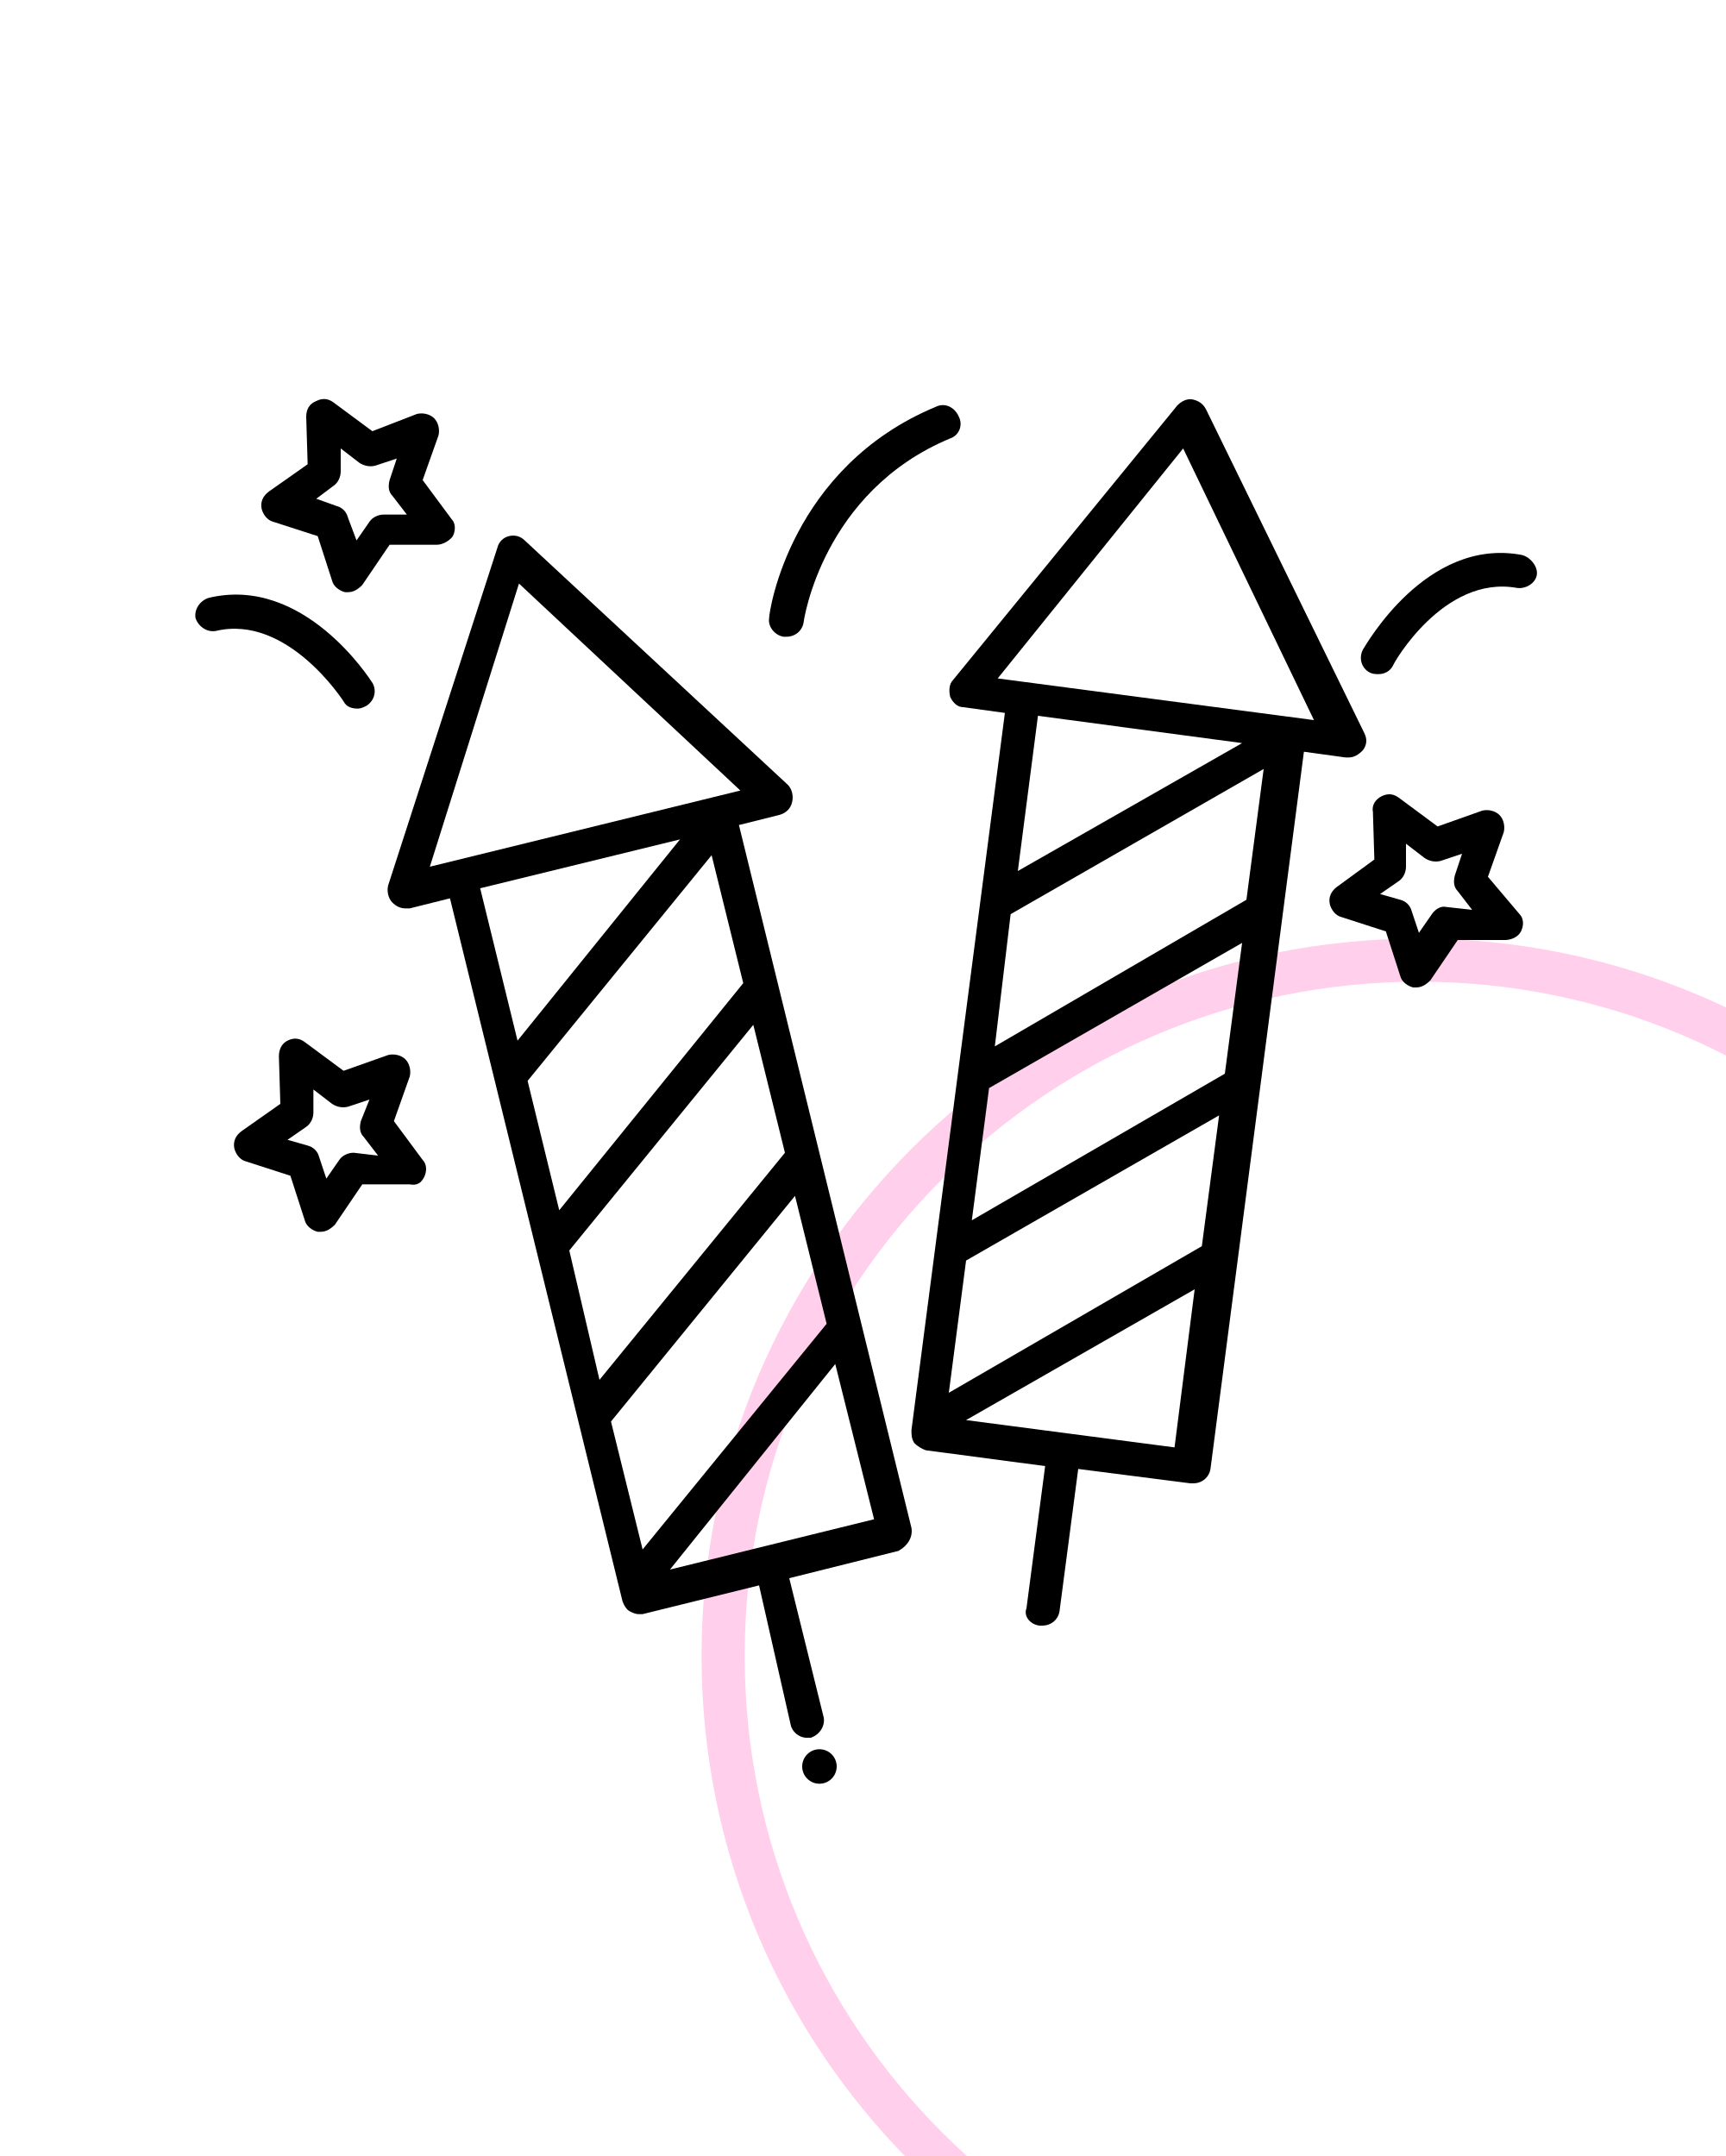
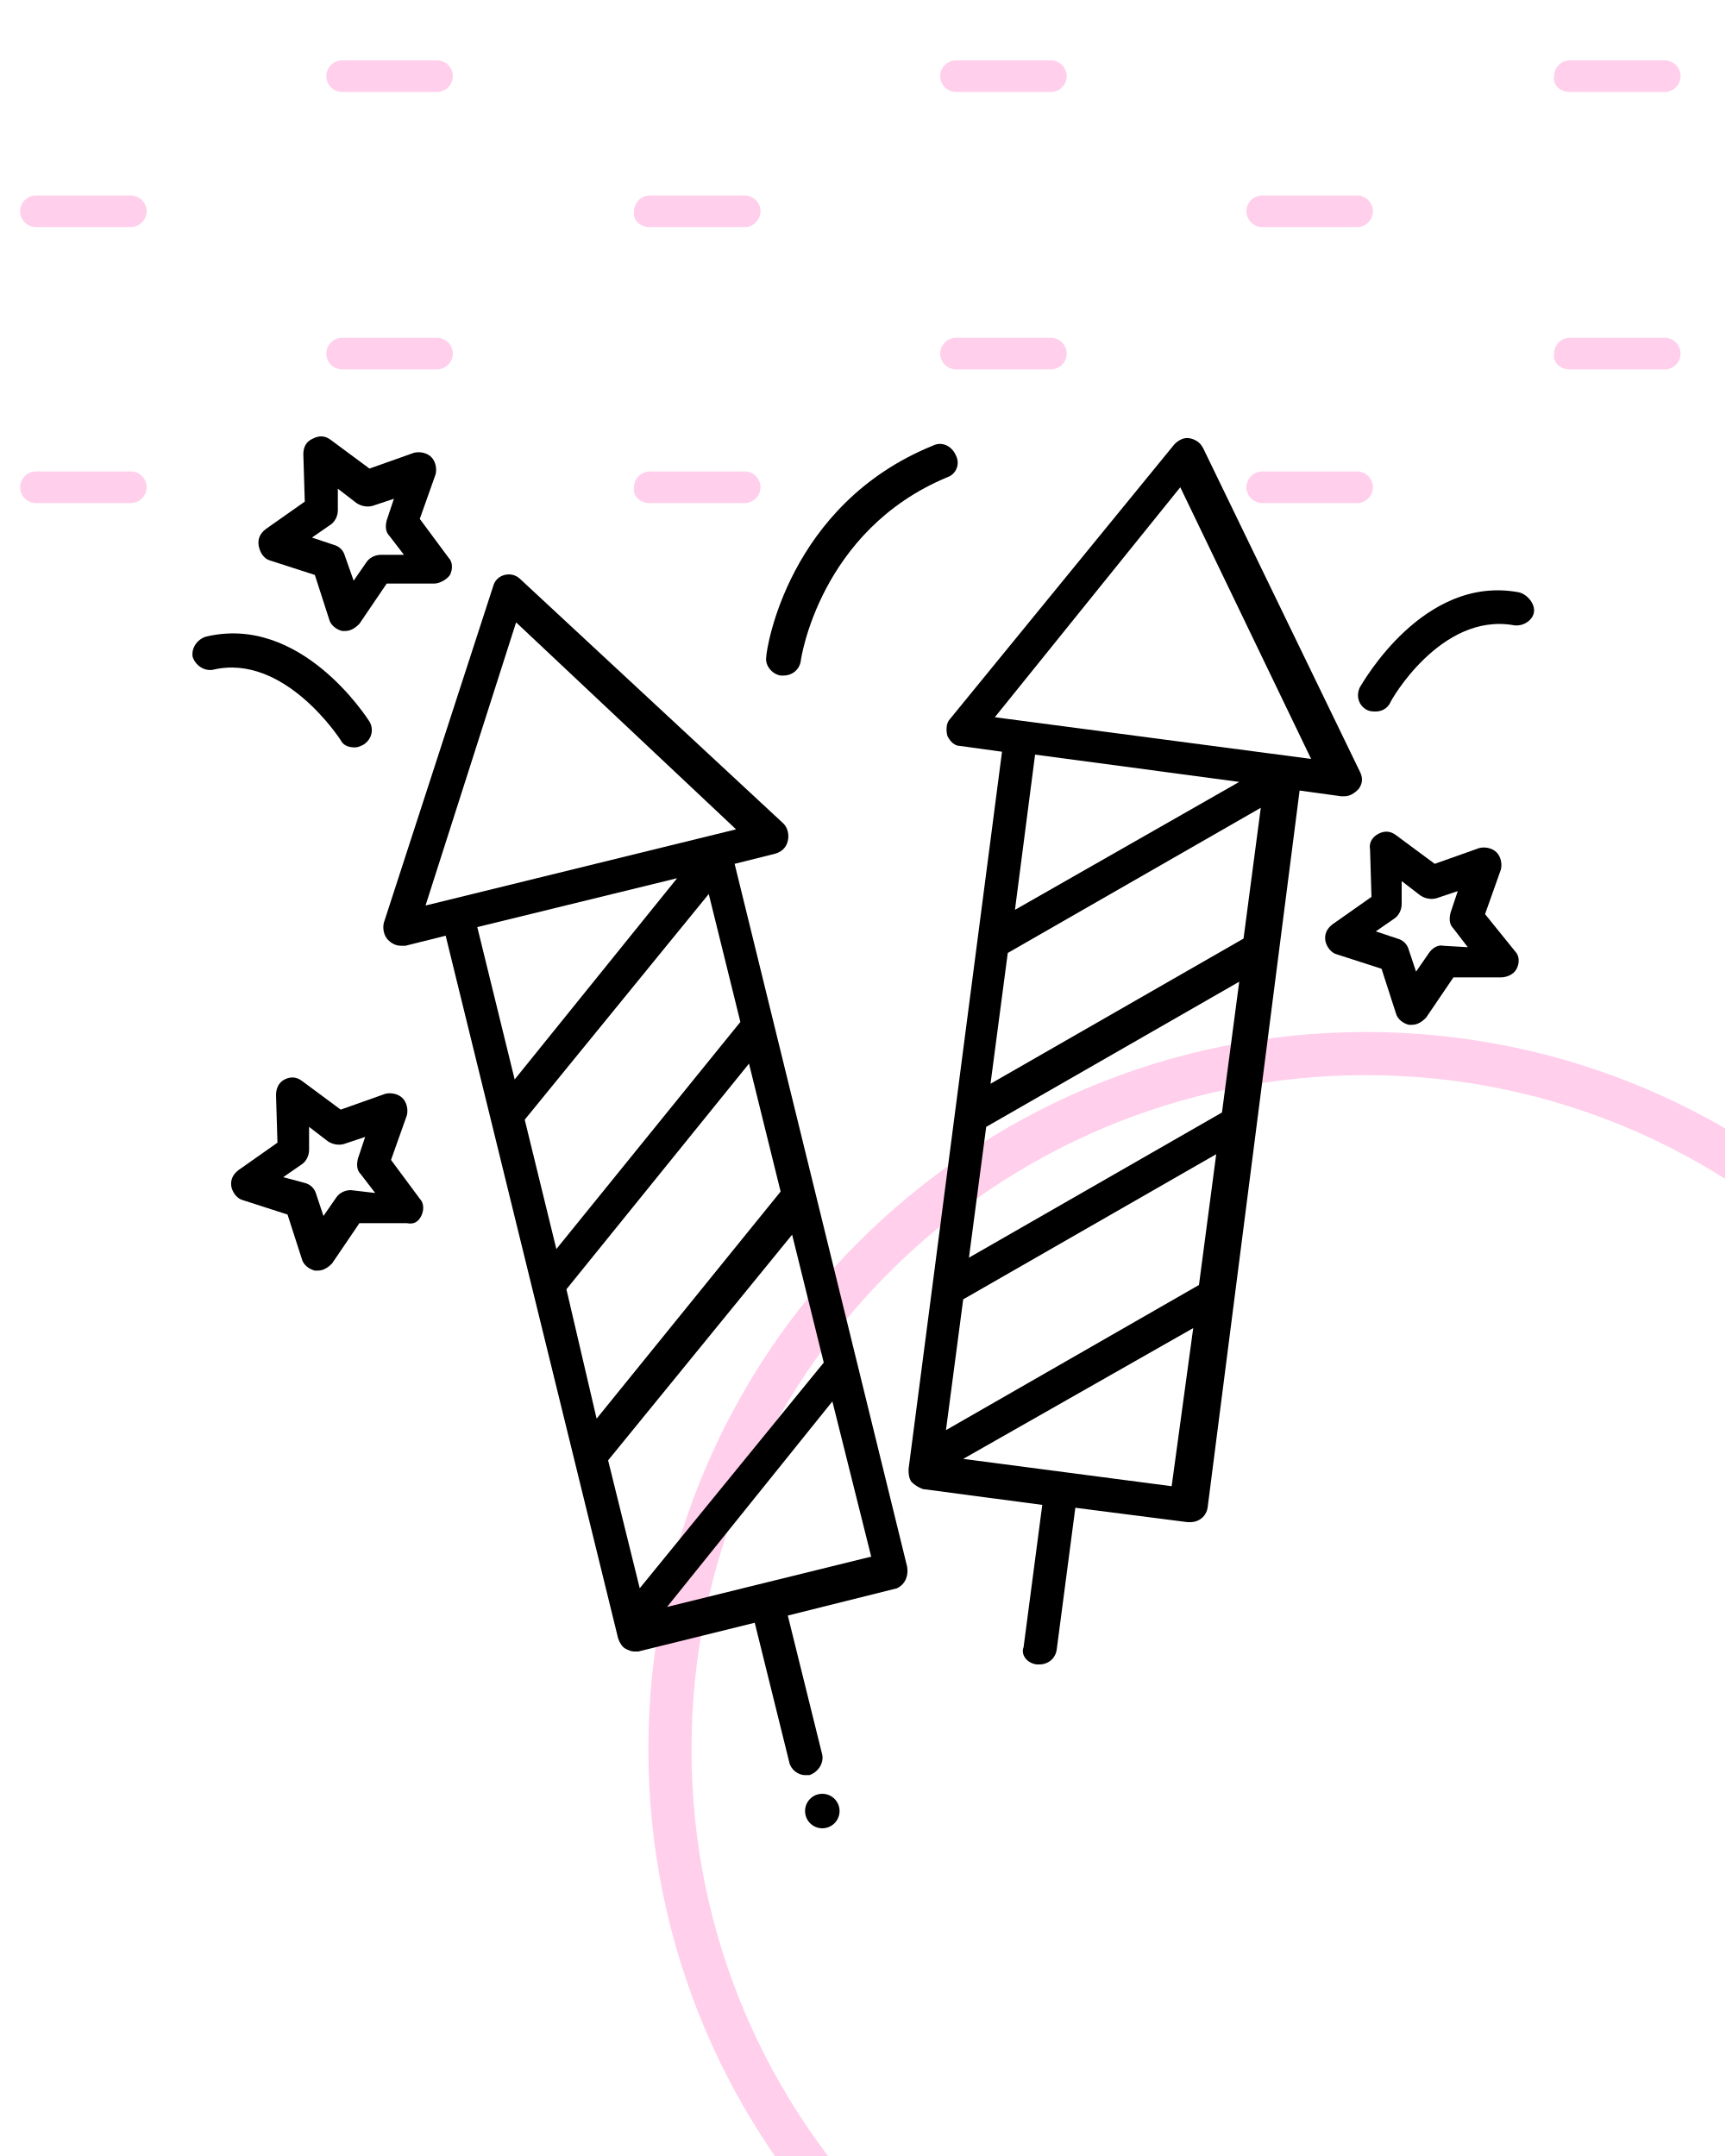
- <svg xmlns="http://www.w3.org/2000/svg" version="1.1" id="Layer_1" x="0px" y="0px" viewBox="0 0 120 150" style="enable-background:new 0 0 120 150;" xml:space="preserve">
+ <svg xmlns="http://www.w3.org/2000/svg" xmlns:xlink="http://www.w3.org/1999/xlink" version="1.1" id="Layer_1" x="0px" y="0px" viewBox="0 0 120 150" style="enable-background:new 0 0 120 150;" xml:space="preserve">
  <style type="text/css">
- 	.st0{fill:none;stroke:#FFCFEB;stroke-width:3;stroke-miterlimit:10;}
+ 	.st0{clip-path:url(#SVGID_1_);}
+ 	.st1{clip-path:url(#SVGID_2_);}
+ 	.st2{fill:#FFCFEB;}
+ 	.st3{clip-path:url(#SVGID_1_);fill:none;stroke:#FFCFEB;stroke-width:3;stroke-miterlimit:10;}
</style>
-   <circle class="st0" cx="98.7" cy="115.2" r="48.4" />
  <g>
-     <path d="M63.4,106.3l-12-48.9l2.8-0.7c0.4-0.1,0.8-0.4,0.9-0.9c0.1-0.4,0-0.9-0.3-1.2l-18.3-17c-0.3-0.3-0.7-0.4-1.1-0.3   c-0.4,0.1-0.7,0.4-0.8,0.8L27,61.6c-0.1,0.4,0,0.9,0.3,1.2c0.2,0.2,0.5,0.4,0.9,0.4c0.1,0,0.2,0,0.3,0l2.8-0.7l12,48.9   c0.1,0.3,0.3,0.6,0.5,0.7s0.4,0.2,0.6,0.2c0.1,0,0.2,0,0.3,0l8.1-2L55,120c0.1,0.5,0.6,0.9,1.1,0.9c0.1,0,0.2,0,0.3,0   c0.6-0.2,1-0.8,0.9-1.4l-2.4-9.7l7.6-1.9C63.2,107.5,63.5,106.9,63.4,106.3z M39.6,87l12.8-15.7l2.2,8.9L41.7,96L39.6,87z    M36.7,75.2l12.8-15.7l2.2,8.9L38.9,84.2L36.7,75.2z M36.1,40.6L51.5,55l-21.6,5.3L36.1,40.6z M47.3,58.4L36,72.4l-2.6-10.6   L47.3,58.4z M42.5,98.9l12.8-15.7l2.2,8.9l-12.8,15.7L42.5,98.9z M46.6,109.2l11.5-14.3l2.7,10.8L46.6,109.2z" />
-     <path d="M72.3,113.1c0.1,0,0.1,0,0.2,0c0.6,0,1.1-0.4,1.2-1l1.3-9.9l7.8,1c0.1,0,0.1,0,0.2,0c0.6,0,1.1-0.4,1.2-1l6.5-49.9l2.9,0.4   c0.1,0,0.1,0,0.2,0c0.4,0,0.7-0.2,1-0.5c0.3-0.4,0.3-0.8,0.1-1.2L83.9,28.5c-0.2-0.4-0.5-0.6-0.9-0.7c-0.4-0.1-0.8,0.1-1.1,0.4   L66.3,47.3c-0.3,0.3-0.3,0.8-0.2,1.2c0.2,0.4,0.5,0.7,0.9,0.7l2.9,0.4l-6.5,49.9c0,0.3,0,0.6,0.2,0.9c0.2,0.2,0.5,0.4,0.8,0.5   l8.3,1.1l-1.3,9.9C71.2,112.4,71.6,113,72.3,113.1z M81.7,100.7l-14.5-1.9l15.9-9.1L81.7,100.7z M70.3,63.6l17.6-10.1l-1.2,9.1   L69.2,72.8L70.3,63.6z M68.8,75.7l17.6-10.1l-1.2,9.1L67.6,84.9L68.8,75.7z M67.2,87.7l17.6-10.1l-1.2,9.1L66,96.9L67.2,87.7z    M82.3,31.2l9.1,18.9l-22-2.9L82.3,31.2z M86.4,51.7l-15.6,8.9l1.4-10.8L86.4,51.7z" />
-     <path d="M65.1,28.3C55,32.5,53.5,42.5,53.5,43c-0.1,0.6,0.4,1.2,1,1.3c0.1,0,0.1,0,0.2,0c0.6,0,1.1-0.4,1.2-1   c0-0.1,1.3-9.1,10.2-12.8c0.6-0.2,0.9-0.9,0.6-1.5C66.4,28.3,65.7,28,65.1,28.3z" />
-     <path d="M105.8,38.6c-6.6-1.2-10.8,6.3-11,6.6c-0.3,0.6-0.1,1.3,0.5,1.6c0.2,0.1,0.4,0.1,0.6,0.1c0.4,0,0.8-0.2,1-0.6   c0-0.1,3.5-6.3,8.6-5.4c0.6,0.1,1.3-0.3,1.4-0.9S106.4,38.7,105.8,38.6z" />
-     <path d="M23.9,48.8c0.2,0.4,0.6,0.5,1,0.5c0.2,0,0.4-0.1,0.6-0.2c0.6-0.4,0.7-1.1,0.4-1.6c-0.2-0.3-4.8-7.5-11.4-5.9   c-0.6,0.2-1,0.8-0.9,1.4c0.2,0.6,0.8,1,1.4,0.9C20,42.7,23.9,48.8,23.9,48.8z" />
-     <path d="M19,36.3l3.1,1l1,3.1c0.1,0.4,0.5,0.7,0.9,0.8c0.1,0,0.1,0,0.2,0c0.4,0,0.7-0.2,1-0.5l1.9-2.8h3.3l0,0   c0.4,0,0.9-0.3,1.1-0.6c0.2-0.4,0.2-0.9-0.1-1.2l-2-2.7l1.1-3.1c0.1-0.4,0-0.9-0.3-1.2c-0.3-0.3-0.8-0.4-1.2-0.3L25.9,30l-2.7-2   c-0.4-0.3-0.8-0.3-1.2-0.1c-0.5,0.2-0.7,0.6-0.7,1.1l0.1,3.3l-2.7,1.9c-0.4,0.3-0.6,0.7-0.5,1.2C18.3,35.8,18.6,36.2,19,36.3z    M23.2,33.8c0.3-0.2,0.5-0.6,0.5-1v-1.6l1.3,1c0.3,0.2,0.7,0.3,1.1,0.2l1.5-0.5l-0.5,1.5c-0.1,0.4-0.1,0.8,0.2,1.1l1,1.3h-1.6   c-0.4,0-0.8,0.2-1,0.5l-0.9,1.3L24.2,36c-0.1-0.4-0.4-0.7-0.8-0.8L22,34.7L23.2,33.8z" />
-     <path d="M103.5,61l1.1-3.1c0.1-0.4,0-0.9-0.3-1.2c-0.3-0.3-0.8-0.4-1.2-0.3l-3.1,1.1l-2.7-2c-0.4-0.3-0.8-0.3-1.2-0.1   c-0.4,0.2-0.7,0.6-0.6,1.1l0.1,3.3L93,61.7c-0.4,0.3-0.6,0.7-0.5,1.2c0.1,0.4,0.4,0.8,0.8,0.9l3.1,1l1,3.1c0.1,0.4,0.5,0.7,0.9,0.8   c0.1,0,0.1,0,0.2,0c0.4,0,0.7-0.2,1-0.5l1.9-2.8h3.3c0.4,0,0.9-0.2,1.1-0.6s0.2-0.9-0.1-1.2L103.5,61z M100.6,63.1   c-0.4-0.1-0.8,0.2-1,0.5l-0.9,1.3l-0.5-1.5c-0.1-0.4-0.4-0.7-0.8-0.8L96,62.2l1.3-0.9c0.3-0.2,0.5-0.6,0.5-1v-1.6l1.3,1   c0.3,0.2,0.7,0.3,1.1,0.2l1.5-0.5l-0.5,1.5c-0.1,0.4-0.1,0.8,0.2,1.1l1,1.3L100.6,63.1z" />
-     <path d="M29.5,81.9c0.2-0.4,0.2-0.9-0.1-1.2l-2-2.7l1.1-3.1c0.1-0.4,0-0.9-0.3-1.2c-0.3-0.3-0.8-0.4-1.2-0.3l-3.1,1.1l-2.7-2   c-0.4-0.3-0.8-0.3-1.2-0.1c-0.4,0.2-0.6,0.6-0.6,1.1l0.1,3.3l-2.7,1.9c-0.4,0.3-0.6,0.7-0.5,1.2c0.1,0.4,0.4,0.8,0.8,0.9l3.1,1   l1,3.1c0.1,0.4,0.5,0.7,0.9,0.8c0.1,0,0.1,0,0.2,0c0.4,0,0.7-0.2,1-0.5l1.9-2.8h3.3C29,82.5,29.3,82.3,29.5,81.9z M24.6,80.2   L24.6,80.2c-0.4,0-0.8,0.2-1,0.5l-0.9,1.3l-0.5-1.5c-0.1-0.4-0.4-0.7-0.8-0.8L20,79.3l1.3-0.9c0.3-0.2,0.5-0.6,0.5-1v-1.6l1.3,1   c0.3,0.2,0.7,0.3,1.1,0.2l1.5-0.5L25.1,78c-0.1,0.4-0.1,0.8,0.2,1.1l1,1.3L24.6,80.2z" />
+     <defs>
+       <rect id="SVGID_5_" y="0" width="120" height="150" />
+     </defs>
+     <clipPath id="SVGID_1_">
+       <use xlink:href="#SVGID_5_" style="overflow:visible;" />
+     </clipPath>
+     <g class="st0">
+       <defs>
+         <rect id="SVGID_7_" x="-0.8" y="-34.3" width="120.8" height="69.3" />
+       </defs>
+       <clipPath id="SVGID_2_">
+         <use xlink:href="#SVGID_7_" style="overflow:visible;" />
+       </clipPath>
+       <g class="st1">
+         <path class="st2" d="M2.5-41.9h6.6c0.6,0,1.1-0.5,1.1-1.1v0c0-0.6-0.5-1.1-1.1-1.1H2.5c-0.6,0-1.1,0.5-1.1,1.1v0     C1.4-42.4,1.9-41.9,2.5-41.9z" />
+         <path class="st2" d="M2.5-61.1h6.6c0.6,0,1.1-0.5,1.1-1.1v0c0-0.6-0.5-1.1-1.1-1.1H2.5c-0.6,0-1.1,0.5-1.1,1.1v0     C1.4-61.6,1.9-61.1,2.5-61.1z" />
+         <path class="st2" d="M2.5-22.7h6.6c0.6,0,1.1-0.5,1.1-1.1v0c0-0.6-0.5-1.1-1.1-1.1H2.5c-0.6,0-1.1,0.5-1.1,1.1v0     C1.4-23.2,1.9-22.7,2.5-22.7z" />
+         <path class="st2" d="M2.5-3.5h6.6c0.6,0,1.1-0.5,1.1-1.1v0c0-0.6-0.5-1.1-1.1-1.1H2.5c-0.6,0-1.1,0.5-1.1,1.1v0     C1.4-4,1.9-3.5,2.5-3.5z" />
+         <path class="st2" d="M2.5,15.8h6.6c0.6,0,1.1-0.5,1.1-1.1v0c0-0.6-0.5-1.1-1.1-1.1H2.5c-0.6,0-1.1,0.5-1.1,1.1v0     C1.4,15.3,1.9,15.8,2.5,15.8z" />
+         <path class="st2" d="M2.5,35h6.6c0.6,0,1.1-0.5,1.1-1.1v0c0-0.6-0.5-1.1-1.1-1.1H2.5c-0.6,0-1.1,0.5-1.1,1.1v0     C1.4,34.5,1.9,35,2.5,35z" />
+         <path class="st2" d="M2.5,54.2h6.6c0.6,0,1.1-0.5,1.1-1.1v0c0-0.6-0.5-1.1-1.1-1.1H2.5c-0.6,0-1.1,0.5-1.1,1.1v0     C1.4,53.7,1.9,54.2,2.5,54.2z" />
+         <path class="st2" d="M2.5,73.4h6.6c0.6,0,1.1-0.5,1.1-1.1v0c0-0.6-0.5-1.1-1.1-1.1H2.5c-0.6,0-1.1,0.5-1.1,1.1v0     C1.4,72.9,1.9,73.4,2.5,73.4z" />
+         <path class="st2" d="M2.5,92.7h6.6c0.6,0,1.1-0.5,1.1-1.1l0,0c0-0.6-0.5-1.1-1.1-1.1H2.5c-0.6,0-1.1,0.5-1.1,1.1l0,0     C1.4,92.2,1.9,92.7,2.5,92.7z" />
+         <path class="st2" d="M23.8-32h6.6c0.6,0,1.1-0.5,1.1-1.1v0c0-0.6-0.5-1.1-1.1-1.1h-6.6c-0.6,0-1.1,0.5-1.1,1.1v0     C22.7-32.5,23.2-32,23.8-32z" />
+         <path class="st2" d="M23.8-51.2h6.6c0.6,0,1.1-0.5,1.1-1.1l0,0c0-0.6-0.5-1.1-1.1-1.1h-6.6c-0.6,0-1.1,0.5-1.1,1.1l0,0     C22.7-51.7,23.2-51.2,23.8-51.2z" />
+         <path class="st2" d="M23.8-12.8h6.6c0.6,0,1.1-0.5,1.1-1.1v0c0-0.6-0.5-1.1-1.1-1.1h-6.6c-0.6,0-1.1,0.5-1.1,1.1v0     C22.7-13.3,23.2-12.8,23.8-12.8z" />
+         <path class="st2" d="M23.8,6.4h6.6c0.6,0,1.1-0.5,1.1-1.1v0c0-0.6-0.5-1.1-1.1-1.1h-6.6c-0.6,0-1.1,0.5-1.1,1.1v0     C22.7,5.9,23.2,6.4,23.8,6.4z" />
+         <path class="st2" d="M23.8,25.7h6.6c0.6,0,1.1-0.5,1.1-1.1v0c0-0.6-0.5-1.1-1.1-1.1h-6.6c-0.6,0-1.1,0.5-1.1,1.1v0     C22.7,25.2,23.2,25.7,23.8,25.7z" />
+         <path class="st2" d="M23.8,44.9h6.6c0.6,0,1.1-0.5,1.1-1.1v0c0-0.6-0.5-1.1-1.1-1.1h-6.6c-0.6,0-1.1,0.5-1.1,1.1v0     C22.7,44.4,23.2,44.9,23.8,44.9z" />
+         <path class="st2" d="M23.8,64.1h6.6c0.6,0,1.1-0.5,1.1-1.1l0,0c0-0.6-0.5-1.1-1.1-1.1h-6.6c-0.6,0-1.1,0.5-1.1,1.1l0,0     C22.7,63.6,23.2,64.1,23.8,64.1z" />
+         <path class="st2" d="M23.8,83.3h6.6c0.6,0,1.1-0.5,1.1-1.1l0,0c0-0.6-0.5-1.1-1.1-1.1h-6.6c-0.6,0-1.1,0.5-1.1,1.1l0,0     C22.7,82.8,23.2,83.3,23.8,83.3z" />
+         <path class="st2" d="M23.8,102.6h6.6c0.6,0,1.1-0.5,1.1-1.1l0,0c0-0.6-0.5-1.1-1.1-1.1h-6.6c-0.6,0-1.1,0.5-1.1,1.1l0,0     C22.7,102,23.2,102.6,23.8,102.6z" />
+         <path class="st2" d="M45.2-41.9h6.6c0.6,0,1.1-0.5,1.1-1.1v0c0-0.6-0.5-1.1-1.1-1.1h-6.6c-0.6,0-1.1,0.5-1.1,1.1v0     C44-42.4,44.5-41.9,45.2-41.9z" />
+         <path class="st2" d="M45.2-61.1h6.6c0.6,0,1.1-0.5,1.1-1.1v0c0-0.6-0.5-1.1-1.1-1.1h-6.6c-0.6,0-1.1,0.5-1.1,1.1v0     C44-61.6,44.5-61.1,45.2-61.1z" />
+         <path class="st2" d="M45.2-22.7h6.6c0.6,0,1.1-0.5,1.1-1.1v0c0-0.6-0.5-1.1-1.1-1.1h-6.6c-0.6,0-1.1,0.5-1.1,1.1v0     C44-23.2,44.5-22.7,45.2-22.7z" />
+         <path class="st2" d="M45.2-3.5h6.6c0.6,0,1.1-0.5,1.1-1.1v0c0-0.6-0.5-1.1-1.1-1.1h-6.6c-0.6,0-1.1,0.5-1.1,1.1v0     C44-4,44.5-3.5,45.2-3.5z" />
+         <path class="st2" d="M45.2,15.8h6.6c0.6,0,1.1-0.5,1.1-1.1v0c0-0.6-0.5-1.1-1.1-1.1h-6.6c-0.6,0-1.1,0.5-1.1,1.1v0     C44,15.3,44.5,15.8,45.2,15.8z" />
+         <path class="st2" d="M45.2,35h6.6c0.6,0,1.1-0.5,1.1-1.1v0c0-0.6-0.5-1.1-1.1-1.1h-6.6c-0.6,0-1.1,0.5-1.1,1.1v0     C44,34.5,44.5,35,45.2,35z" />
+         <path class="st2" d="M45.2,54.2h6.6c0.6,0,1.1-0.5,1.1-1.1v0c0-0.6-0.5-1.1-1.1-1.1h-6.6c-0.6,0-1.1,0.5-1.1,1.1v0     C44,53.7,44.5,54.2,45.2,54.2z" />
+         <path class="st2" d="M45.2,73.4h6.6c0.6,0,1.1-0.5,1.1-1.1v0c0-0.6-0.5-1.1-1.1-1.1h-6.6c-0.6,0-1.1,0.5-1.1,1.1v0     C44,72.9,44.5,73.4,45.2,73.4z" />
+         <path class="st2" d="M45.2,92.7h6.6c0.6,0,1.1-0.5,1.1-1.1l0,0c0-0.6-0.5-1.1-1.1-1.1h-6.6c-0.6,0-1.1,0.5-1.1,1.1l0,0     C44,92.2,44.5,92.7,45.2,92.7z" />
+         <path class="st2" d="M66.5-32h6.6c0.6,0,1.1-0.5,1.1-1.1v0c0-0.6-0.5-1.1-1.1-1.1h-6.6c-0.6,0-1.1,0.5-1.1,1.1v0     C65.4-32.5,65.9-32,66.5-32z" />
+         <path class="st2" d="M66.5-51.2h6.6c0.6,0,1.1-0.5,1.1-1.1l0,0c0-0.6-0.5-1.1-1.1-1.1h-6.6c-0.6,0-1.1,0.5-1.1,1.1l0,0     C65.4-51.7,65.9-51.2,66.5-51.2z" />
+         <path class="st2" d="M66.5-12.8h6.6c0.6,0,1.1-0.5,1.1-1.1v0c0-0.6-0.5-1.1-1.1-1.1h-6.6c-0.6,0-1.1,0.5-1.1,1.1v0     C65.4-13.3,65.9-12.8,66.5-12.8z" />
+         <path class="st2" d="M66.5,6.4h6.6c0.6,0,1.1-0.5,1.1-1.1v0c0-0.6-0.5-1.1-1.1-1.1h-6.6c-0.6,0-1.1,0.5-1.1,1.1v0     C65.4,5.9,65.9,6.4,66.5,6.4z" />
+         <path class="st2" d="M66.5,25.7h6.6c0.6,0,1.1-0.5,1.1-1.1v0c0-0.6-0.5-1.1-1.1-1.1h-6.6c-0.6,0-1.1,0.5-1.1,1.1v0     C65.4,25.2,65.9,25.7,66.5,25.7z" />
+         <path class="st2" d="M66.5,44.9h6.6c0.6,0,1.1-0.5,1.1-1.1v0c0-0.6-0.5-1.1-1.1-1.1h-6.6c-0.6,0-1.1,0.5-1.1,1.1v0     C65.4,44.4,65.9,44.9,66.5,44.9z" />
+         <path class="st2" d="M66.5,64.1h6.6c0.6,0,1.1-0.5,1.1-1.1l0,0c0-0.6-0.5-1.1-1.1-1.1h-6.6c-0.6,0-1.1,0.5-1.1,1.1l0,0     C65.4,63.6,65.9,64.1,66.5,64.1z" />
+         <path class="st2" d="M66.5,83.3h6.6c0.6,0,1.1-0.5,1.1-1.1l0,0c0-0.6-0.5-1.1-1.1-1.1h-6.6c-0.6,0-1.1,0.5-1.1,1.1l0,0     C65.4,82.8,65.9,83.3,66.5,83.3z" />
+         <path class="st2" d="M66.5,102.6h6.6c0.6,0,1.1-0.5,1.1-1.1l0,0c0-0.6-0.5-1.1-1.1-1.1h-6.6c-0.6,0-1.1,0.5-1.1,1.1l0,0     C65.4,102,65.9,102.6,66.5,102.6z" />
+         <path class="st2" d="M87.8-41.9h6.6c0.6,0,1.1-0.5,1.1-1.1v0c0-0.6-0.5-1.1-1.1-1.1h-6.6c-0.6,0-1.1,0.5-1.1,1.1v0     C86.7-42.4,87.2-41.9,87.8-41.9z" />
+         <path class="st2" d="M87.8-61.1h6.6c0.6,0,1.1-0.5,1.1-1.1v0c0-0.6-0.5-1.1-1.1-1.1h-6.6c-0.6,0-1.1,0.5-1.1,1.1v0     C86.7-61.6,87.2-61.1,87.8-61.1z" />
+         <path class="st2" d="M87.8-22.7h6.6c0.6,0,1.1-0.5,1.1-1.1v0c0-0.6-0.5-1.1-1.1-1.1h-6.6c-0.6,0-1.1,0.5-1.1,1.1v0     C86.7-23.2,87.2-22.7,87.8-22.7z" />
+         <path class="st2" d="M87.8-3.5h6.6c0.6,0,1.1-0.5,1.1-1.1v0c0-0.6-0.5-1.1-1.1-1.1h-6.6c-0.6,0-1.1,0.5-1.1,1.1v0     C86.7-4,87.2-3.5,87.8-3.5z" />
+         <path class="st2" d="M87.8,15.8h6.6c0.6,0,1.1-0.5,1.1-1.1v0c0-0.6-0.5-1.1-1.1-1.1h-6.6c-0.6,0-1.1,0.5-1.1,1.1v0     C86.7,15.3,87.2,15.8,87.8,15.8z" />
+         <path class="st2" d="M87.8,35h6.6c0.6,0,1.1-0.5,1.1-1.1v0c0-0.6-0.5-1.1-1.1-1.1h-6.6c-0.6,0-1.1,0.5-1.1,1.1v0     C86.7,34.5,87.2,35,87.8,35z" />
+         <path class="st2" d="M87.8,54.2h6.6c0.6,0,1.1-0.5,1.1-1.1v0c0-0.6-0.5-1.1-1.1-1.1h-6.6c-0.6,0-1.1,0.5-1.1,1.1v0     C86.7,53.7,87.2,54.2,87.8,54.2z" />
+         <path class="st2" d="M87.8,73.4h6.6c0.6,0,1.1-0.5,1.1-1.1v0c0-0.6-0.5-1.1-1.1-1.1h-6.6c-0.6,0-1.1,0.5-1.1,1.1v0     C86.7,72.9,87.2,73.4,87.8,73.4z" />
+         <path class="st2" d="M87.8,92.7h6.6c0.6,0,1.1-0.5,1.1-1.1l0,0c0-0.6-0.5-1.1-1.1-1.1h-6.6c-0.6,0-1.1,0.5-1.1,1.1l0,0     C86.7,92.2,87.2,92.7,87.8,92.7z" />
+         <path class="st2" d="M109.2-32h6.6c0.6,0,1.1-0.5,1.1-1.1v0c0-0.6-0.5-1.1-1.1-1.1h-6.6c-0.6,0-1.1,0.5-1.1,1.1v0     C108-32.5,108.5-32,109.2-32z" />
+         <path class="st2" d="M109.2-51.2h6.6c0.6,0,1.1-0.5,1.1-1.1l0,0c0-0.6-0.5-1.1-1.1-1.1h-6.6c-0.6,0-1.1,0.5-1.1,1.1l0,0     C108-51.7,108.5-51.2,109.2-51.2z" />
+         <path class="st2" d="M109.2-12.8h6.6c0.6,0,1.1-0.5,1.1-1.1v0c0-0.6-0.5-1.1-1.1-1.1h-6.6c-0.6,0-1.1,0.5-1.1,1.1v0     C108-13.3,108.5-12.8,109.2-12.8z" />
+         <path class="st2" d="M109.2,6.4h6.6c0.6,0,1.1-0.5,1.1-1.1v0c0-0.6-0.5-1.1-1.1-1.1h-6.6c-0.6,0-1.1,0.5-1.1,1.1v0     C108,5.9,108.5,6.4,109.2,6.4z" />
+         <path class="st2" d="M109.2,25.7h6.6c0.6,0,1.1-0.5,1.1-1.1v0c0-0.6-0.5-1.1-1.1-1.1h-6.6c-0.6,0-1.1,0.5-1.1,1.1v0     C108,25.2,108.5,25.7,109.2,25.7z" />
+         <path class="st2" d="M109.2,44.9h6.6c0.6,0,1.1-0.5,1.1-1.1v0c0-0.6-0.5-1.1-1.1-1.1h-6.6c-0.6,0-1.1,0.5-1.1,1.1v0     C108,44.4,108.5,44.9,109.2,44.9z" />
+         <path class="st2" d="M109.2,64.1h6.6c0.6,0,1.1-0.5,1.1-1.1l0,0c0-0.6-0.5-1.1-1.1-1.1h-6.6c-0.6,0-1.1,0.5-1.1,1.1l0,0     C108,63.6,108.5,64.1,109.2,64.1z" />
+         <path class="st2" d="M109.2,83.3h6.6c0.6,0,1.1-0.5,1.1-1.1l0,0c0-0.6-0.5-1.1-1.1-1.1h-6.6c-0.6,0-1.1,0.5-1.1,1.1l0,0     C108,82.8,108.5,83.3,109.2,83.3z" />
+         <path class="st2" d="M109.2,102.6h6.6c0.6,0,1.1-0.5,1.1-1.1l0,0c0-0.6-0.5-1.1-1.1-1.1h-6.6c-0.6,0-1.1,0.5-1.1,1.1l0,0     C108,102,108.5,102.6,109.2,102.6z" />
+       </g>
+     </g>
+     <circle class="st3" cx="95" cy="121.7" r="48.4" />
+     <g class="st0">
+       <g>
+         <path d="M63.1,109l-12-48.9l2.8-0.7c0.4-0.1,0.8-0.4,0.9-0.9c0.1-0.4,0-0.9-0.3-1.2l-18.3-17c-0.3-0.3-0.7-0.4-1.1-0.3     c-0.4,0.1-0.7,0.4-0.8,0.8l-7.6,23.4c-0.1,0.4,0,0.9,0.3,1.2c0.2,0.2,0.5,0.4,0.9,0.4c0.1,0,0.2,0,0.3,0l2.8-0.7L43,114     c0.1,0.3,0.3,0.6,0.5,0.7c0.2,0.1,0.4,0.2,0.6,0.2c0.1,0,0.2,0,0.3,0l8.1-2l2.4,9.7c0.1,0.5,0.6,0.9,1.1,0.9c0.1,0,0.2,0,0.3,0     c0.6-0.2,1-0.8,0.9-1.4l-2.4-9.7l7.6-1.9C63,110.2,63.2,109.6,63.1,109z M39.4,89.7L52.1,74l2.2,8.9L41.5,98.7L39.4,89.7z      M36.5,77.9l12.8-15.7l2.2,8.9L38.7,86.9L36.5,77.9z M35.9,43.3l15.3,14.4L29.6,63L35.9,43.3z M47.1,61.1l-11.3,14l-2.6-10.6     L47.1,61.1z M42.3,101.6l12.8-15.7l2.2,8.9l-12.8,15.7L42.3,101.6z M46.4,111.8l11.5-14.3l2.7,10.8L46.4,111.8z" />
+         <path d="M72.1,115.8c0.1,0,0.1,0,0.2,0c0.6,0,1.1-0.4,1.2-1l1.3-9.9l7.8,1c0.1,0,0.1,0,0.2,0c0.6,0,1.1-0.4,1.2-1L90.4,55     l2.9,0.4c0.1,0,0.1,0,0.2,0c0.4,0,0.7-0.2,1-0.5c0.3-0.4,0.3-0.8,0.1-1.2L83.7,31.2c-0.2-0.4-0.5-0.6-0.9-0.7     c-0.4-0.1-0.8,0.1-1.1,0.4L66.1,50c-0.3,0.3-0.3,0.8-0.2,1.2c0.2,0.4,0.5,0.7,0.9,0.7l2.9,0.4l-6.5,49.9c0,0.3,0,0.6,0.2,0.9     c0.2,0.2,0.5,0.4,0.8,0.5l8.3,1.1l-1.3,9.9C71,115.1,71.4,115.7,72.1,115.8z M81.5,103.4l-14.5-1.9L83,92.4L81.5,103.4z      M70.1,66.3l17.6-10.1l-1.2,9.1L68.9,75.4L70.1,66.3z M68.6,78.4l17.6-10.1L85,77.4L67.4,87.5L68.6,78.4z M67,90.4l17.6-10.1     l-1.2,9.1L65.8,99.5L67,90.4z M82.1,33.9l9.1,18.9l-22-2.9L82.1,33.9z M86.2,54.4l-15.6,8.9l1.4-10.8L86.2,54.4z" />
+         <path d="M64.9,31c-10.1,4.1-11.6,14.2-11.6,14.7c-0.1,0.6,0.4,1.2,1,1.3c0.1,0,0.1,0,0.2,0c0.6,0,1.1-0.4,1.2-1     c0-0.1,1.3-9.1,10.2-12.8c0.6-0.2,0.9-0.9,0.6-1.5C66.2,31,65.5,30.7,64.9,31z" />
+         <path d="M105.6,41.2c-6.6-1.2-10.8,6.3-11,6.6c-0.3,0.6-0.1,1.3,0.5,1.6c0.2,0.1,0.4,0.1,0.6,0.1c0.4,0,0.8-0.2,1-0.6     c0-0.1,3.5-6.3,8.6-5.4c0.6,0.1,1.3-0.3,1.4-0.9S106.2,41.3,105.6,41.2z" />
+         <path d="M23.7,51.5c0.2,0.4,0.6,0.5,1,0.5c0.2,0,0.4-0.1,0.6-0.2c0.6-0.4,0.7-1.1,0.4-1.6c-0.2-0.3-4.8-7.5-11.4-5.9     c-0.6,0.2-1,0.8-0.9,1.4c0.2,0.6,0.8,1,1.4,0.9C19.8,45.4,23.7,51.5,23.7,51.5z" />
+         <path d="M18.8,39l3.1,1l1,3.1c0.1,0.4,0.5,0.7,0.9,0.8c0.1,0,0.1,0,0.2,0c0.4,0,0.7-0.2,1-0.5l1.9-2.8h3.3l0,0     c0.4,0,0.9-0.3,1.1-0.6c0.2-0.4,0.2-0.9-0.1-1.2l-2-2.7l1.1-3.1c0.1-0.4,0-0.9-0.3-1.2c-0.3-0.3-0.8-0.4-1.2-0.3l-3.1,1.1l-2.7-2     c-0.4-0.3-0.8-0.3-1.2-0.1c-0.5,0.2-0.7,0.6-0.7,1.1l0.1,3.3l-2.7,1.9c-0.4,0.3-0.6,0.7-0.5,1.2C18.1,38.5,18.4,38.9,18.8,39z      M23,36.5c0.3-0.2,0.5-0.6,0.5-1V34l1.3,1c0.3,0.2,0.7,0.3,1.1,0.2l1.5-0.5l-0.5,1.5c-0.1,0.4-0.1,0.8,0.2,1.1l1,1.3h-1.6     c-0.4,0-0.8,0.2-1,0.5l-0.9,1.3L24,38.7c-0.1-0.4-0.4-0.7-0.8-0.8l-1.5-0.5L23,36.5z" />
+         <path d="M103.3,63.6l1.1-3.1c0.1-0.4,0-0.9-0.3-1.2c-0.3-0.3-0.8-0.4-1.2-0.3l-3.1,1.1l-2.7-2c-0.4-0.3-0.8-0.3-1.2-0.1     c-0.4,0.2-0.7,0.6-0.6,1.1l0.1,3.3l-2.7,1.9c-0.4,0.3-0.6,0.7-0.5,1.2c0.1,0.4,0.4,0.8,0.8,0.9l3.1,1l1,3.1     c0.1,0.4,0.5,0.7,0.9,0.8c0.1,0,0.1,0,0.2,0c0.4,0,0.7-0.2,1-0.5l1.9-2.8h3.3c0.4,0,0.9-0.2,1.1-0.6c0.2-0.4,0.2-0.9-0.1-1.2     L103.3,63.6z M100.4,65.8c-0.4-0.1-0.8,0.2-1,0.5l-0.9,1.3l-0.5-1.5c-0.1-0.4-0.4-0.7-0.8-0.8l-1.5-0.5l1.3-0.9     c0.3-0.2,0.5-0.6,0.5-1v-1.6l1.3,1c0.3,0.2,0.7,0.3,1.1,0.2l1.5-0.5l-0.5,1.5c-0.1,0.4-0.1,0.8,0.2,1.1l1,1.3L100.4,65.8z" />
+         <path d="M29.3,84.6c0.2-0.4,0.2-0.9-0.1-1.2l-2-2.7l1.1-3.1c0.1-0.4,0-0.9-0.3-1.2s-0.8-0.4-1.2-0.3l-3.1,1.1l-2.7-2     c-0.4-0.3-0.8-0.3-1.2-0.1c-0.4,0.2-0.6,0.6-0.6,1.1l0.1,3.3l-2.7,1.9c-0.4,0.3-0.6,0.7-0.5,1.2c0.1,0.4,0.4,0.8,0.8,0.9l3.1,1     l1,3.1c0.1,0.4,0.5,0.7,0.9,0.8c0.1,0,0.1,0,0.2,0c0.4,0,0.7-0.2,1-0.5l1.9-2.8h3.3C28.8,85.2,29.1,85,29.3,84.6z M24.4,82.8     L24.4,82.8c-0.4,0-0.8,0.2-1,0.5l-0.9,1.3L22,83.1c-0.1-0.4-0.4-0.7-0.8-0.8l-1.5-0.4l1.3-0.9c0.3-0.2,0.5-0.6,0.5-1v-1.6l1.3,1     c0.3,0.2,0.7,0.3,1.1,0.2l1.5-0.5l-0.5,1.5c-0.1,0.4-0.1,0.8,0.2,1.1l1,1.3L24.4,82.8z" />
+       </g>
+       <circle cx="57.2" cy="126" r="1.2" />
+     </g>
  </g>
-   <circle cx="57" cy="122.9" r="1.2" />
</svg>
